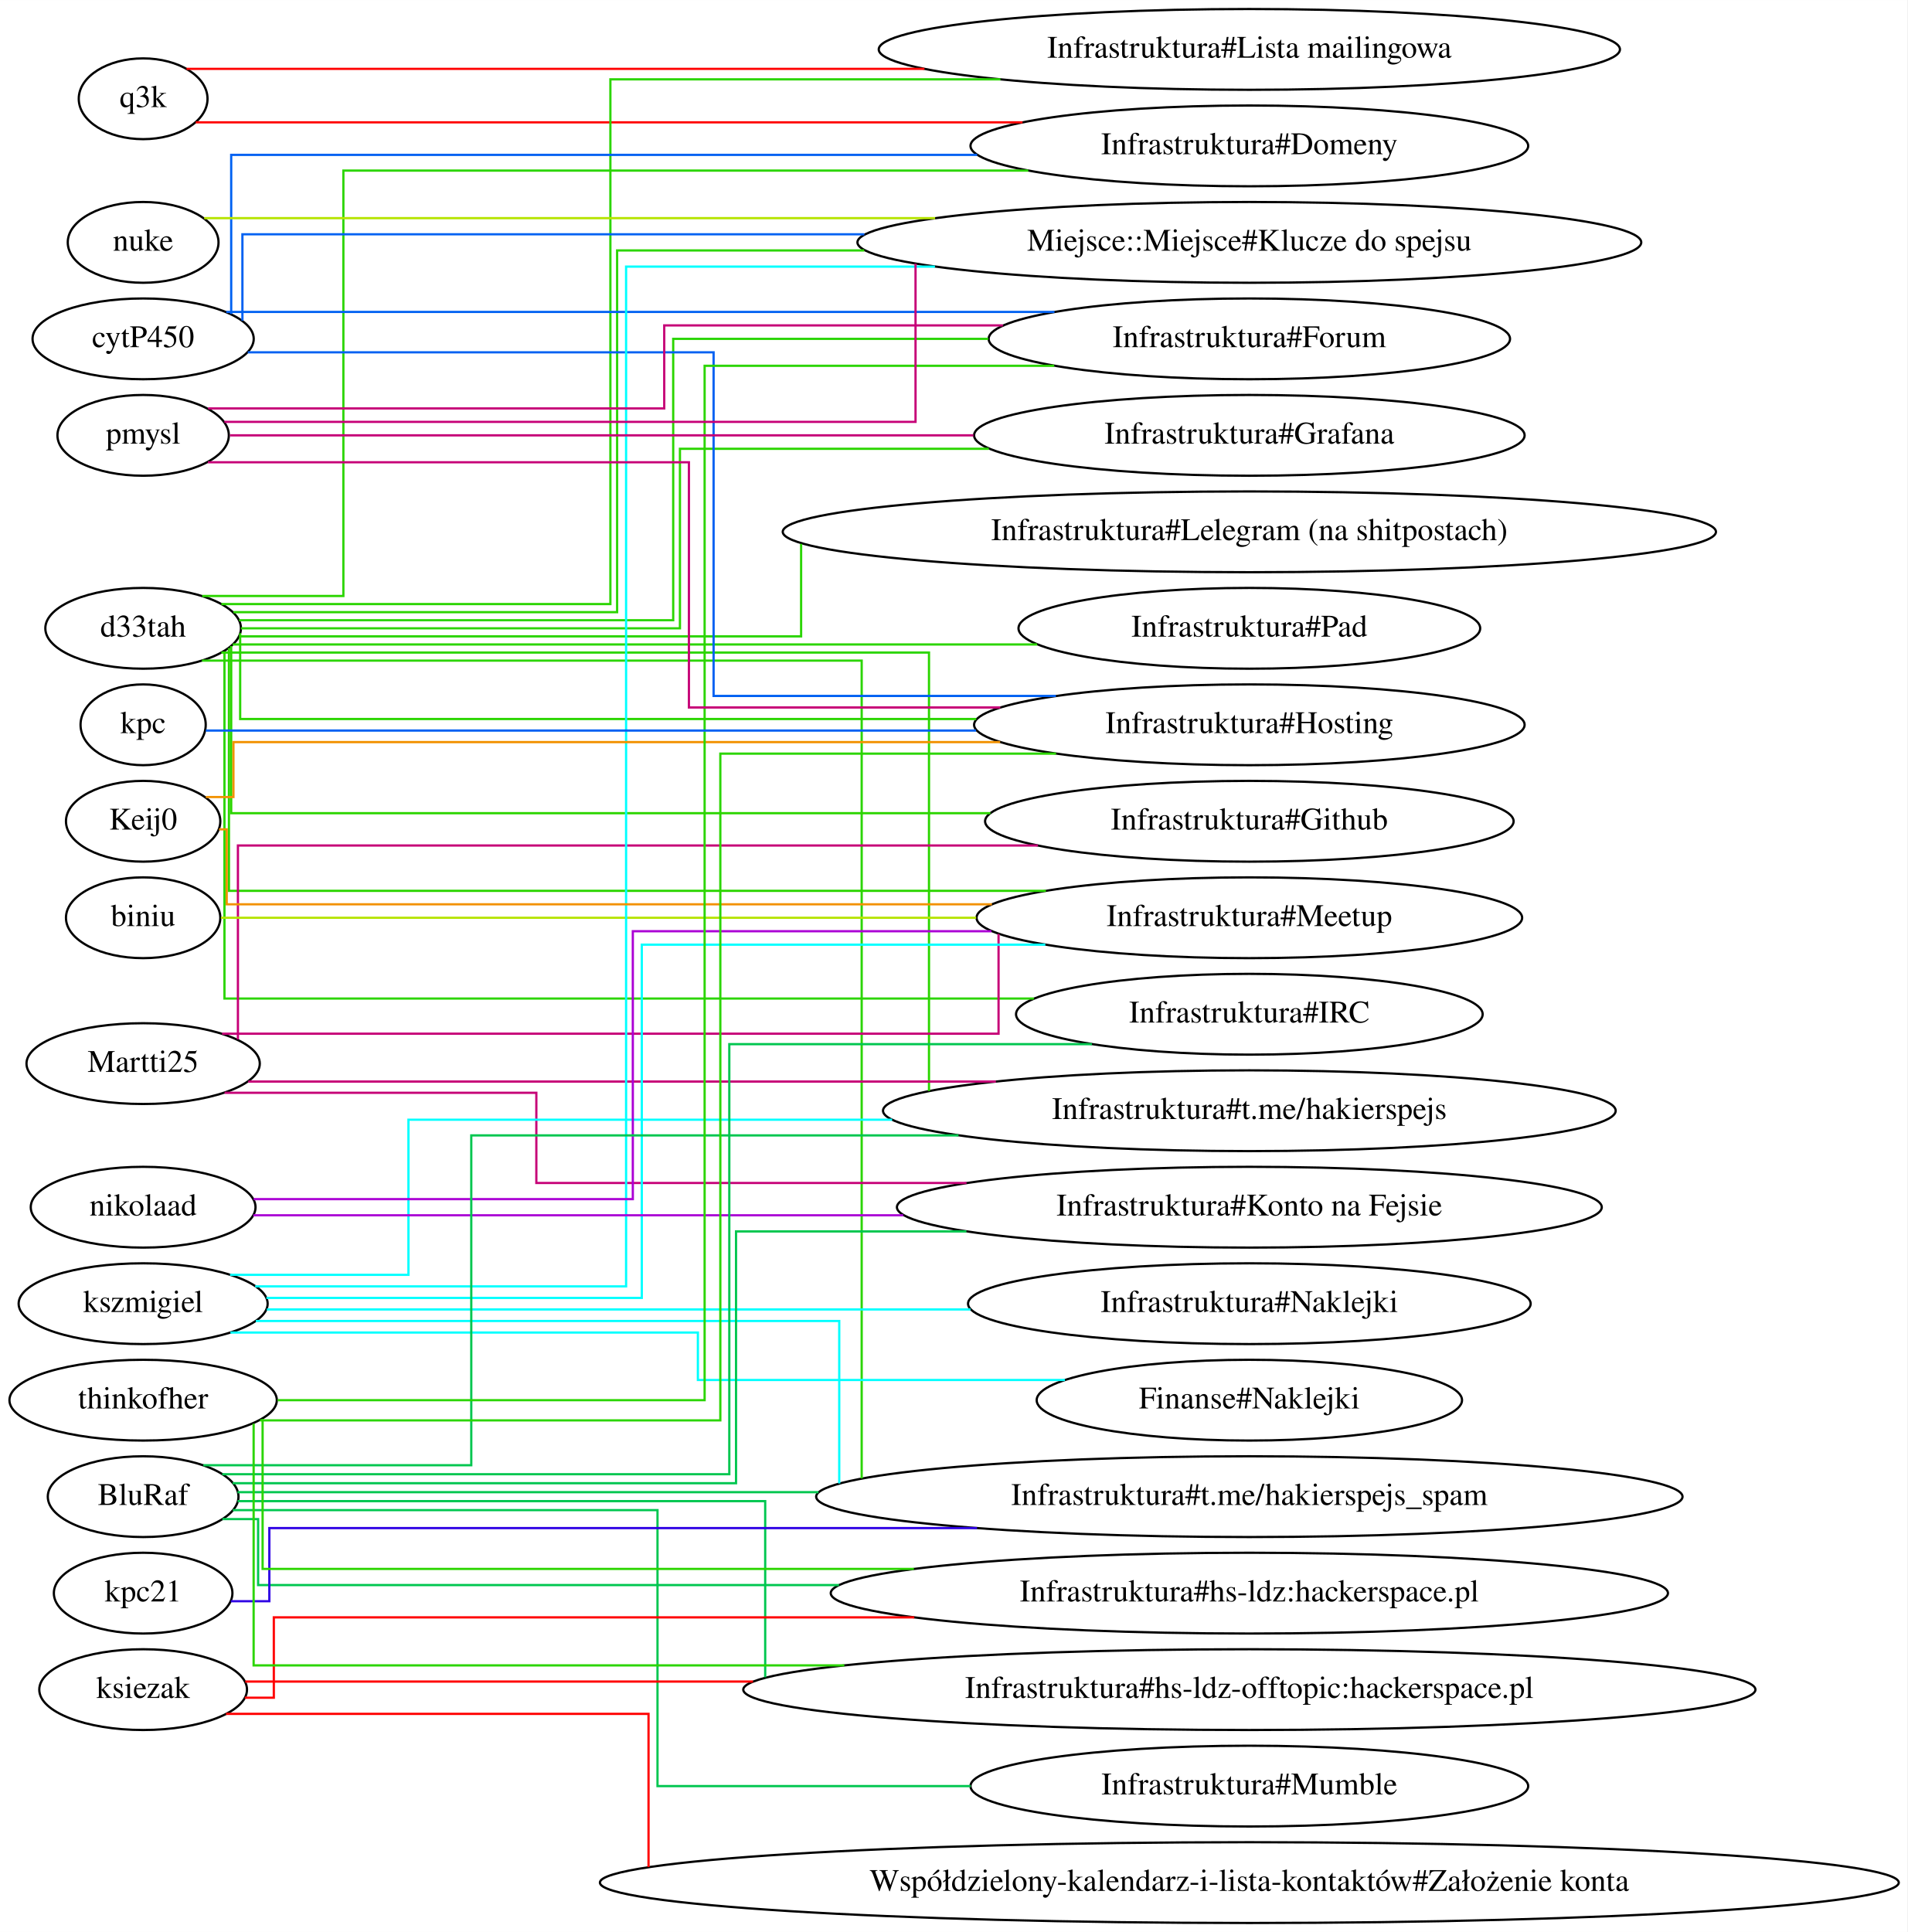
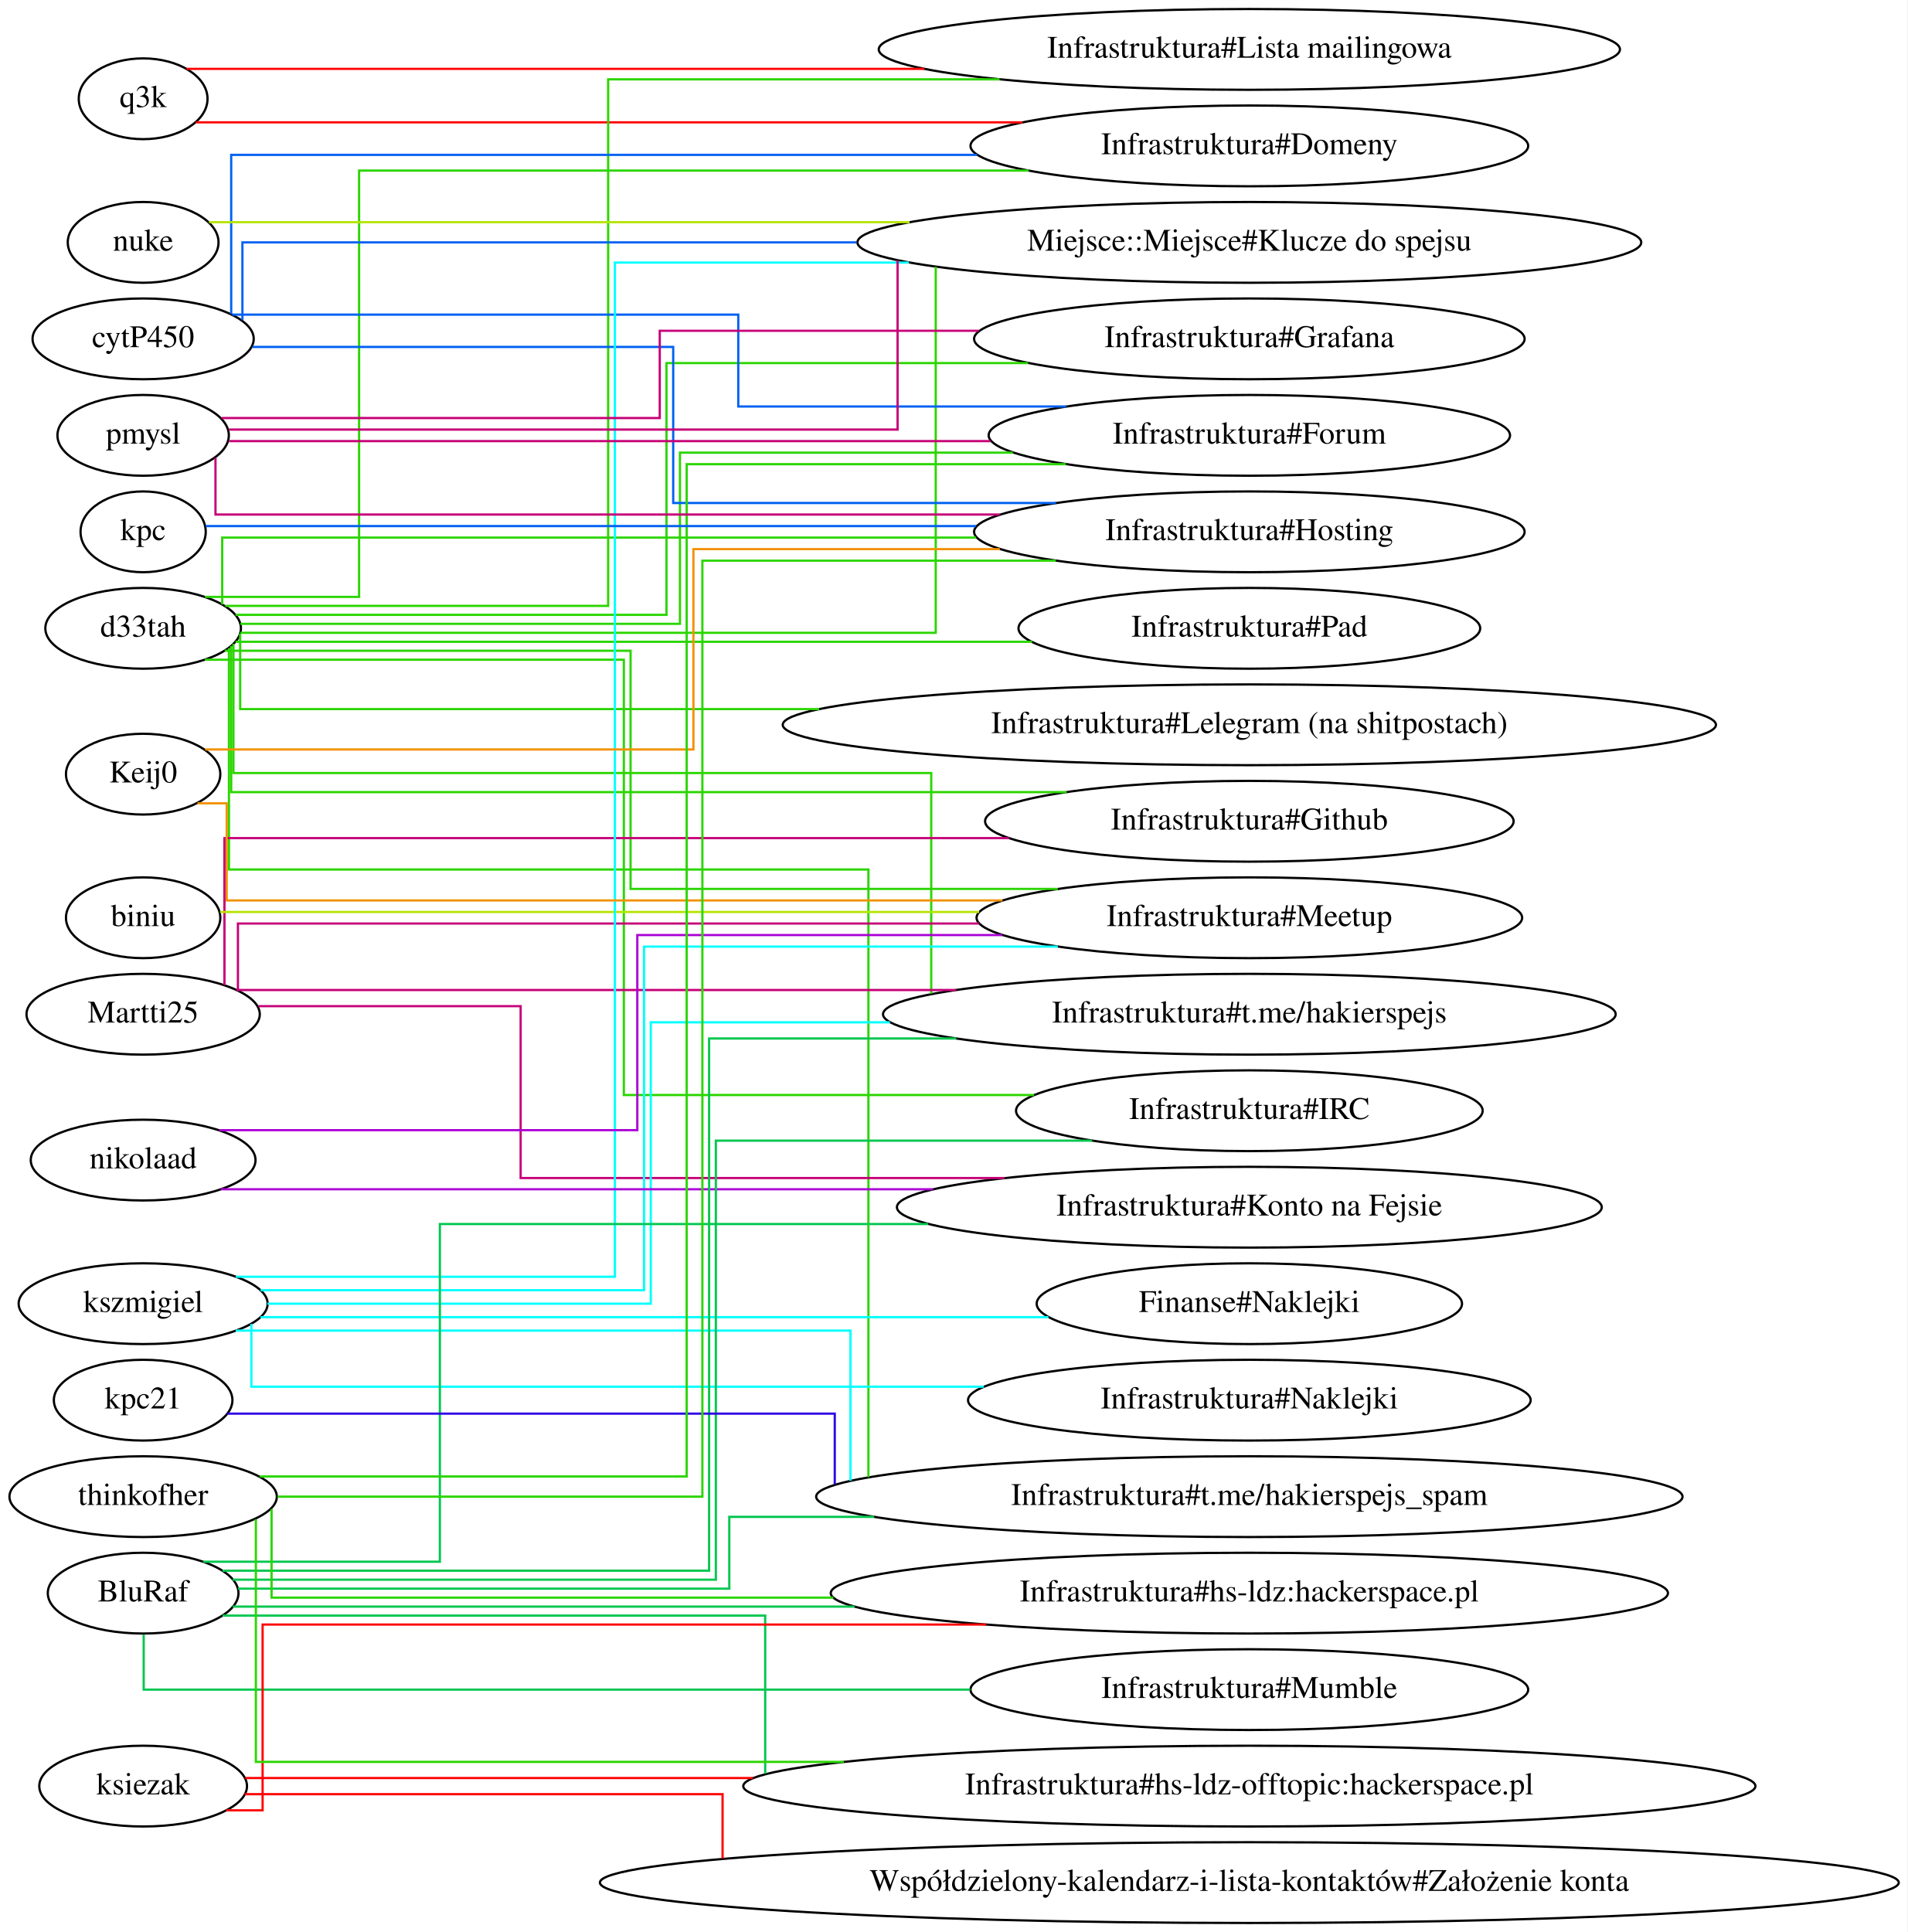
<svg xmlns="http://www.w3.org/2000/svg" width="850pt" height="861pt" viewBox="0.00 0.00 850.04 861.00">
  <g id="graph0" class="graph" transform="scale(1 1) rotate(0) translate(4 857)">
    <polygon fill="#ffffff" stroke="transparent" points="-4,4 -4,-857 846.038,-857 846.038,4 -4,4" />
    <g id="node1" class="node">
      <ellipse fill="none" stroke="#000000" cx="59.795" cy="-813" rx="28.695" ry="18" />
      <text text-anchor="middle" x="59.795" y="-809.3" font-family="Times,serif" font-size="14.00" fill="#000000">q3k</text>
    </g>
    <g id="node2" class="node">
      <ellipse fill="none" stroke="#000000" cx="552.814" cy="-835" rx="165.171" ry="18" />
      <text text-anchor="middle" x="552.814" y="-831.3" font-family="Times,serif" font-size="14.00" fill="#000000">Infrastruktura#Lista mailingowa</text>
    </g>
    <g id="edge1" class="edge">
      <path fill="none" stroke="#ff0000" d="M79.122,-826.333C133.154,-826.333 289.575,-826.333 408.012,-826.333" />
    </g>
    <g id="node3" class="node">
      <ellipse fill="none" stroke="#000000" cx="552.814" cy="-792" rx="124.278" ry="18" />
      <text text-anchor="middle" x="552.814" y="-788.3" font-family="Times,serif" font-size="14.00" fill="#000000">Infrastruktura#Domeny</text>
    </g>
    <g id="edge2" class="edge">
      <path fill="none" stroke="#ff0000" d="M83.242,-802.5C148.354,-802.5 334.301,-802.5 451.726,-802.5" />
    </g>
    <g id="node4" class="node">
      <ellipse fill="none" stroke="#000000" cx="59.795" cy="-577" rx="43.592" ry="18" />
      <text text-anchor="middle" x="59.795" y="-573.3" font-family="Times,serif" font-size="14.00" fill="#000000">d33tah</text>
    </g>
+     <g id="edge3" class="edge">
+       <path fill="none" stroke="#2bd500" d="M96.369,-587C155.864,-587 267.038,-587 267.038,-587 267.038,-587 267.038,-821.667 267.038,-821.667 267.038,-821.667 361.266,-821.667 441.507,-821.667" />
+     </g>
+     <g id="edge9" class="edge">
+       <path fill="none" stroke="#2bd500" d="M87.374,-591C115.814,-591 156.038,-591 156.038,-591 156.038,-591 156.038,-781 156.038,-781 156.038,-781 336.976,-781 454.479,-781" />
+     </g>
+     <g id="node5" class="node">
+       <ellipse fill="none" stroke="#000000" cx="552.814" cy="-448" rx="121.578" ry="18" />
+       <text text-anchor="middle" x="552.814" y="-444.3" font-family="Times,serif" font-size="14.00" fill="#000000">Infrastruktura#Meetup</text>
+     </g>
+     <g id="edge4" class="edge">
+       <path fill="none" stroke="#2bd500" d="M96.156,-567C158,-567 277.038,-567 277.038,-567 277.038,-567 277.038,-460.857 277.038,-460.857 277.038,-460.857 386.453,-460.857 467.445,-460.857" />
+     </g>
+     <g id="node6" class="node">
+       <ellipse fill="none" stroke="#000000" cx="552.814" cy="-405" rx="163.271" ry="18" />
+       <text text-anchor="middle" x="552.814" y="-401.3" font-family="Times,serif" font-size="14.00" fill="#000000">Infrastruktura#t.me/hakierspejs</text>
+     </g>
    <g id="edge5" class="edge">
-       <path fill="none" stroke="#2bd500" d="M94.65,-587.8C153.932,-587.8 268.038,-587.8 268.038,-587.8 268.038,-587.8 268.038,-821.667 268.038,-821.667 268.038,-821.667 361.936,-821.667 441.897,-821.667" />
-     </g>
-     <g id="edge14" class="edge">
-       <path fill="none" stroke="#2bd500" d="M86.088,-591.4C112.412,-591.4 149.038,-591.4 149.038,-591.4 149.038,-591.4 149.038,-781 149.038,-781 149.038,-781 334.769,-781 454.297,-781" />
-     </g>
-     <g id="node5" class="node">
+       <path fill="none" stroke="#2bd500" d="M100.038,-570.097C100.038,-553.458 100.038,-512.5 100.038,-512.5 100.038,-512.5 411.038,-512.5 411.038,-512.5 411.038,-512.5 411.038,-440.162 411.038,-414.165" />
+     </g>
+     <g id="node7" class="node">
+       <ellipse fill="none" stroke="#000000" cx="552.814" cy="-620" rx="122.678" ry="18" />
+       <text text-anchor="middle" x="552.814" y="-616.3" font-family="Times,serif" font-size="14.00" fill="#000000">Infrastruktura#Hosting</text>
+     </g>
+     <g id="edge6" class="edge">
+       <path fill="none" stroke="#2bd500" d="M95.038,-587.622C95.038,-599.6 95.038,-617.429 95.038,-617.429 95.038,-617.429 295.426,-617.429 431.04,-617.429" />
+     </g>
+     <g id="node8" class="node">
+       <ellipse fill="none" stroke="#000000" cx="552.814" cy="-534" rx="207.963" ry="18" />
+       <text text-anchor="middle" x="552.814" y="-530.3" font-family="Times,serif" font-size="14.00" fill="#000000">Infrastruktura#Lelegram (na shitpostach)</text>
+     </g>
+     <g id="edge7" class="edge">
+       <path fill="none" stroke="#2bd500" d="M103.038,-574.638C103.038,-566.629 103.038,-541 103.038,-541 103.038,-541 238.757,-541 361.09,-541" />
+     </g>
+     <g id="node9" class="node">
+       <ellipse fill="none" stroke="#000000" cx="552.814" cy="-706" rx="122.678" ry="18" />
+       <text text-anchor="middle" x="552.814" y="-702.3" font-family="Times,serif" font-size="14.00" fill="#000000">Infrastruktura#Grafana</text>
+     </g>
+     <g id="edge8" class="edge">
+       <path fill="none" stroke="#2bd500" d="M100.957,-583C167.917,-583 293.038,-583 293.038,-583 293.038,-583 293.038,-695.2 293.038,-695.2 293.038,-695.2 380.745,-695.2 454.233,-695.2" />
+     </g>
+     <g id="node10" class="node">
+       <ellipse fill="none" stroke="#000000" cx="552.814" cy="-362" rx="103.981" ry="18" />
+       <text text-anchor="middle" x="552.814" y="-358.3" font-family="Times,serif" font-size="14.00" fill="#000000">Infrastruktura#IRC</text>
+     </g>
+     <g id="edge10" class="edge">
+       <path fill="none" stroke="#2bd500" d="M87.365,-563C145.228,-563 274.038,-563 274.038,-563 274.038,-563 274.038,-369 274.038,-369 274.038,-369 376.235,-369 456.875,-369" />
+     </g>
+     <g id="node11" class="node">
      <ellipse fill="none" stroke="#000000" cx="552.814" cy="-749" rx="174.669" ry="18" />
      <text text-anchor="middle" x="552.814" y="-745.3" font-family="Times,serif" font-size="14.00" fill="#000000">Miejsce::Miejsce#Klucze do spejsu</text>
    </g>
-     <g id="edge3" class="edge">
-       <path fill="none" stroke="#2bd500" d="M100.025,-584.2C161.315,-584.2 271.038,-584.2 271.038,-584.2 271.038,-584.2 271.038,-745.4 271.038,-745.4 271.038,-745.4 322.356,-745.4 381.19,-745.4" />
-     </g>
-     <g id="node6" class="node">
-       <ellipse fill="none" stroke="#000000" cx="552.814" cy="-448" rx="121.578" ry="18" />
-       <text text-anchor="middle" x="552.814" y="-444.3" font-family="Times,serif" font-size="14.00" fill="#000000">Infrastruktura#Meetup</text>
-     </g>
-     <g id="edge4" class="edge">
-       <path fill="none" stroke="#2bd500" d="M98.038,-568.206C98.038,-540.996 98.038,-460 98.038,-460 98.038,-460 329.478,-460 462.149,-460" />
-     </g>
-     <g id="node7" class="node">
+     <g id="edge11" class="edge">
+       <path fill="none" stroke="#2bd500" d="M103.109,-575C197.435,-575 413.038,-575 413.038,-575 413.038,-575 413.038,-700.023 413.038,-738.115" />
+     </g>
+     <g id="node12" class="node">
+       <ellipse fill="none" stroke="#000000" cx="552.814" cy="-663" rx="116.18" ry="18" />
+       <text text-anchor="middle" x="552.814" y="-659.3" font-family="Times,serif" font-size="14.00" fill="#000000">Infrastruktura#Forum</text>
+     </g>
+     <g id="edge12" class="edge">
+       <path fill="none" stroke="#2bd500" d="M103.12,-579C172.063,-579 299.038,-579 299.038,-579 299.038,-579 299.038,-655.286 299.038,-655.286 299.038,-655.286 377.67,-655.286 447.395,-655.286" />
+     </g>
+     <g id="node13" class="node">
+       <ellipse fill="none" stroke="#000000" cx="552.814" cy="-491" rx="117.779" ry="18" />
+       <text text-anchor="middle" x="552.814" y="-487.3" font-family="Times,serif" font-size="14.00" fill="#000000">Infrastruktura#Github</text>
+     </g>
+     <g id="edge13" class="edge">
+       <path fill="none" stroke="#2bd500" d="M99.038,-569.188C99.038,-550.356 99.038,-504 99.038,-504 99.038,-504 340.842,-504 471.426,-504" />
+     </g>
+     <g id="node14" class="node">
      <ellipse fill="none" stroke="#000000" cx="552.814" cy="-190" rx="193.066" ry="18" />
      <text text-anchor="middle" x="552.814" y="-186.3" font-family="Times,serif" font-size="14.00" fill="#000000">Infrastruktura#t.me/hakierspejs_spam</text>
    </g>
-     <g id="edge6" class="edge">
-       <path fill="none" stroke="#2bd500" d="M86.002,-562.6C162.485,-562.6 380.038,-562.6 380.038,-562.6 380.038,-562.6 380.038,-252.618 380.038,-198.129" />
-     </g>
-     <g id="node8" class="node">
-       <ellipse fill="none" stroke="#000000" cx="552.814" cy="-620" rx="207.963" ry="18" />
-       <text text-anchor="middle" x="552.814" y="-616.3" font-family="Times,serif" font-size="14.00" fill="#000000">Infrastruktura#Lelegram (na shitpostach)</text>
-     </g>
-     <g id="edge7" class="edge">
-       <path fill="none" stroke="#2bd500" d="M102.749,-573.4C184.2,-573.4 353.038,-573.4 353.038,-573.4 353.038,-573.4 353.038,-602.414 353.038,-614.654" />
-     </g>
-     <g id="node9" class="node">
-       <ellipse fill="none" stroke="#000000" cx="552.814" cy="-362" rx="163.271" ry="18" />
-       <text text-anchor="middle" x="552.814" y="-358.3" font-family="Times,serif" font-size="14.00" fill="#000000">Infrastruktura#t.me/hakierspejs</text>
-     </g>
-     <g id="edge8" class="edge">
-       <path fill="none" stroke="#2bd500" d="M94.658,-566.2C183.248,-566.2 410.038,-566.2 410.038,-566.2 410.038,-566.2 410.038,-409.859 410.038,-370.774" />
-     </g>
-     <g id="node10" class="node">
-       <ellipse fill="none" stroke="#000000" cx="552.814" cy="-663" rx="122.678" ry="18" />
-       <text text-anchor="middle" x="552.814" y="-659.3" font-family="Times,serif" font-size="14.00" fill="#000000">Infrastruktura#Grafana</text>
-     </g>
-     <g id="edge9" class="edge">
-       <path fill="none" stroke="#2bd500" d="M103.397,-577C172.403,-577 299.038,-577 299.038,-577 299.038,-577 299.038,-657 299.038,-657 299.038,-657 369.873,-657 436.695,-657" />
-     </g>
-     <g id="node11" class="node">
-       <ellipse fill="none" stroke="#000000" cx="552.814" cy="-706" rx="116.18" ry="18" />
-       <text text-anchor="middle" x="552.814" y="-702.3" font-family="Times,serif" font-size="14.00" fill="#000000">Infrastruktura#Forum</text>
-     </g>
-     <g id="edge10" class="edge">
-       <path fill="none" stroke="#2bd500" d="M102.577,-580.6C170.655,-580.6 296.038,-580.6 296.038,-580.6 296.038,-580.6 296.038,-706 296.038,-706 296.038,-706 368.507,-706 436.447,-706" />
-     </g>
-     <g id="node12" class="node">
+     <g id="edge14" class="edge">
+       <path fill="none" stroke="#2bd500" d="M98.038,-568.203C98.038,-542.529 98.038,-469.5 98.038,-469.5 98.038,-469.5 383.038,-469.5 383.038,-469.5 383.038,-469.5 383.038,-245.848 383.038,-198.671" />
+     </g>
+     <g id="node15" class="node">
      <ellipse fill="none" stroke="#000000" cx="552.814" cy="-577" rx="102.882" ry="18" />
      <text text-anchor="middle" x="552.814" y="-573.3" font-family="Times,serif" font-size="14.00" fill="#000000">Infrastruktura#Pad</text>
    </g>
-     <g id="edge11" class="edge">
-       <path fill="none" stroke="#2bd500" d="M99.723,-569.8C177.206,-569.8 349.847,-569.8 458.24,-569.8" />
-     </g>
-     <g id="node13" class="node">
-       <ellipse fill="none" stroke="#000000" cx="552.814" cy="-405" rx="103.981" ry="18" />
-       <text text-anchor="middle" x="552.814" y="-401.3" font-family="Times,serif" font-size="14.00" fill="#000000">Infrastruktura#IRC</text>
-     </g>
-     <g id="edge12" class="edge">
-       <path fill="none" stroke="#2bd500" d="M96.038,-566.678C96.038,-530.556 96.038,-412 96.038,-412 96.038,-412 322.803,-412 456.78,-412" />
-     </g>
-     <g id="node14" class="node">
-       <ellipse fill="none" stroke="#000000" cx="552.814" cy="-491" rx="117.779" ry="18" />
-       <text text-anchor="middle" x="552.814" y="-487.3" font-family="Times,serif" font-size="14.00" fill="#000000">Infrastruktura#Github</text>
-     </g>
-     <g id="edge13" class="edge">
-       <path fill="none" stroke="#2bd500" d="M99.038,-569.099C99.038,-548.475 99.038,-494.6 99.038,-494.6 99.038,-494.6 302.987,-494.6 437.427,-494.6" />
-     </g>
-     <g id="node15" class="node">
-       <ellipse fill="none" stroke="#000000" cx="552.814" cy="-534" rx="122.678" ry="18" />
-       <text text-anchor="middle" x="552.814" y="-530.3" font-family="Times,serif" font-size="14.00" fill="#000000">Infrastruktura#Hosting</text>
-     </g>
    <g id="edge15" class="edge">
-       <path fill="none" stroke="#2bd500" d="M103.038,-574.826C103.038,-566.429 103.038,-536.571 103.038,-536.571 103.038,-536.571 297.895,-536.571 431.098,-536.571" />
+       <path fill="none" stroke="#2bd500" d="M100.981,-571C178.51,-571 348.017,-571 455.949,-571" />
    </g>
    <g id="node16" class="node">
      <ellipse fill="none" stroke="#000000" cx="59.795" cy="-706" rx="49.291" ry="18" />
      <text text-anchor="middle" x="59.795" y="-702.3" font-family="Times,serif" font-size="14.00" fill="#000000">cytP450</text>
    </g>
+     <g id="edge16" class="edge">
+       <path fill="none" stroke="#0061f2" d="M99.038,-717.059C99.038,-739.441 99.038,-788 99.038,-788 99.038,-788 297.089,-788 431.508,-788" />
+     </g>
    <g id="edge17" class="edge">
-       <path fill="none" stroke="#0061f2" d="M99.038,-717.059C99.038,-739.441 99.038,-788 99.038,-788 99.038,-788 297.089,-788 431.508,-788" />
+       <path fill="none" stroke="#0061f2" d="M108.458,-702.4C177.615,-702.4 296.038,-702.4 296.038,-702.4 296.038,-702.4 296.038,-632.857 296.038,-632.857 296.038,-632.857 392.001,-632.857 466.597,-632.857" />
    </g>
    <g id="edge18" class="edge">
-       <path fill="none" stroke="#0061f2" d="M104.038,-714.117C104.038,-727.468 104.038,-752.6 104.038,-752.6 104.038,-752.6 254.539,-752.6 381.23,-752.6" />
-     </g>
-     <g id="edge16" class="edge">
-       <path fill="none" stroke="#0061f2" d="M96.851,-718C174.67,-718 356.895,-718 465.955,-718" />
+       <path fill="none" stroke="#0061f2" d="M104.038,-714.291C104.038,-726.786 104.038,-749 104.038,-749 104.038,-749 251.76,-749 377.699,-749" />
    </g>
    <g id="edge19" class="edge">
-       <path fill="none" stroke="#0061f2" d="M106.427,-700C179.825,-700 314.038,-700 314.038,-700 314.038,-700 314.038,-546.857 314.038,-546.857 314.038,-546.857 398.216,-546.857 466.61,-546.857" />
+       <path fill="none" stroke="#0061f2" d="M99.504,-716.8C173.498,-716.8 325.038,-716.8 325.038,-716.8 325.038,-716.8 325.038,-675.857 325.038,-675.857 325.038,-675.857 405.867,-675.857 471.225,-675.857" />
    </g>
    <g id="node17" class="node">
-       <ellipse fill="none" stroke="#000000" cx="59.795" cy="-383" rx="51.991" ry="18" />
-       <text text-anchor="middle" x="59.795" y="-379.3" font-family="Times,serif" font-size="14.00" fill="#000000">Martti25</text>
+       <ellipse fill="none" stroke="#000000" cx="59.795" cy="-405" rx="51.991" ry="18" />
+       <text text-anchor="middle" x="59.795" y="-401.3" font-family="Times,serif" font-size="14.00" fill="#000000">Martti25</text>
    </g>
    <g id="edge21" class="edge">
-       <path fill="none" stroke="#c60077" d="M94.978,-396.333C189.358,-396.333 441.038,-396.333 441.038,-396.333 441.038,-396.333 441.038,-426.619 441.038,-440.816" />
-     </g>
-     <g id="edge22" class="edge">
-       <path fill="none" stroke="#c60077" d="M106.621,-375C182.516,-375 334.497,-375 439.856,-375" />
+       <path fill="none" stroke="#c60077" d="M102.038,-415.622C102.038,-427.6 102.038,-445.429 102.038,-445.429 102.038,-445.429 298.78,-445.429 432.31,-445.429" />
+     </g>
+     <g id="edge20" class="edge">
+       <path fill="none" stroke="#c60077" d="M101.404,-415.8C171.397,-415.8 315.49,-415.8 422.141,-415.8" />
    </g>
    <g id="edge23" class="edge">
-       <path fill="none" stroke="#c60077" d="M102.038,-393.774C102.038,-419.081 102.038,-480.2 102.038,-480.2 102.038,-480.2 326.445,-480.2 458.591,-480.2" />
+       <path fill="none" stroke="#c60077" d="M96.038,-417.963C96.038,-440.259 96.038,-483.5 96.038,-483.5 96.038,-483.5 310.711,-483.5 445.72,-483.5" />
    </g>
    <g id="node18" class="node">
      <ellipse fill="none" stroke="#000000" cx="552.814" cy="-319" rx="157.072" ry="18" />
      <text text-anchor="middle" x="552.814" y="-315.3" font-family="Times,serif" font-size="14.00" fill="#000000">Infrastruktura#Konto na Fejsie</text>
    </g>
-     <g id="edge20" class="edge">
-       <path fill="none" stroke="#c60077" d="M96.105,-370C147.435,-370 235.038,-370 235.038,-370 235.038,-370 235.038,-329.8 235.038,-329.8 235.038,-329.8 338.043,-329.8 426.764,-329.8" />
+     <g id="edge22" class="edge">
+       <path fill="none" stroke="#c60077" d="M111.187,-408.6C160.665,-408.6 228.038,-408.6 228.038,-408.6 228.038,-408.6 228.038,-332 228.038,-332 228.038,-332 349.414,-332 443.765,-332" />
    </g>
    <g id="node19" class="node">
      <ellipse fill="none" stroke="#000000" cx="59.795" cy="-448" rx="34.394" ry="18" />
      <text text-anchor="middle" x="59.795" y="-444.3" font-family="Times,serif" font-size="14.00" fill="#000000">biniu</text>
    </g>
    <g id="edge24" class="edge">
-       <path fill="none" stroke="#b6e400" d="M94.463,-448C163.286,-448 320.086,-448 431.067,-448" />
+       <path fill="none" stroke="#b6e400" d="M94.071,-450.571C162.967,-450.571 321.146,-450.571 432.413,-450.571" />
    </g>
    <g id="node20" class="node">
      <ellipse fill="none" stroke="#000000" cx="59.795" cy="-276" rx="55.491" ry="18" />
      <text text-anchor="middle" x="59.795" y="-272.3" font-family="Times,serif" font-size="14.00" fill="#000000">kszmigiel</text>
    </g>
    <g id="edge25" class="edge">
-       <path fill="none" stroke="#00ffff" d="M109.717,-283.714C173.302,-283.714 275.038,-283.714 275.038,-283.714 275.038,-283.714 275.038,-738.2 275.038,-738.2 275.038,-738.2 343.671,-738.2 412.705,-738.2" />
+       <path fill="none" stroke="#00ffff" d="M112.135,-282C178.119,-282 283.038,-282 283.038,-282 283.038,-282 283.038,-435.143 283.038,-435.143 283.038,-435.143 388.419,-435.143 467.455,-435.143" />
    </g>
    <g id="edge26" class="edge">
-       <path fill="none" stroke="#00ffff" d="M114.731,-278.571C180.544,-278.571 282.038,-278.571 282.038,-278.571 282.038,-278.571 282.038,-436 282.038,-436 282.038,-436 383.233,-436 461.896,-436" />
+       <path fill="none" stroke="#00ffff" d="M115.14,-276C182.119,-276 286.038,-276 286.038,-276 286.038,-276 286.038,-401.4 286.038,-401.4 286.038,-401.4 335.967,-401.4 392.625,-401.4" />
+     </g>
+     <g id="edge28" class="edge">
+       <path fill="none" stroke="#00ffff" d="M101.081,-288C162.31,-288 270.038,-288 270.038,-288 270.038,-288 270.038,-740 270.038,-740 270.038,-740 333.997,-740 401.079,-740" />
+     </g>
+     <g id="edge29" class="edge">
+       <path fill="none" stroke="#00ffff" d="M101.007,-264C186.458,-264 375.038,-264 375.038,-264 375.038,-264 375.038,-215.617 375.038,-197.095" />
+     </g>
+     <g id="node21" class="node">
+       <ellipse fill="none" stroke="#000000" cx="552.814" cy="-276" rx="94.783" ry="18" />
+       <text text-anchor="middle" x="552.814" y="-272.3" font-family="Times,serif" font-size="14.00" fill="#000000">Finanse#Naklejki</text>
    </g>
    <g id="edge27" class="edge">
-       <path fill="none" stroke="#00ffff" d="M109.986,-268.286C197.791,-268.286 370.038,-268.286 370.038,-268.286 370.038,-268.286 370.038,-214.09 370.038,-195.884" />
-     </g>
-     <g id="edge29" class="edge">
-       <path fill="none" stroke="#00ffff" d="M98.512,-288.857C132.997,-288.857 178.038,-288.857 178.038,-288.857 178.038,-288.857 178.038,-358 178.038,-358 178.038,-358 291.529,-358 393.603,-358" />
-     </g>
-     <g id="node21" class="node">
-       <ellipse fill="none" stroke="#000000" cx="552.814" cy="-276" rx="125.378" ry="18" />
-       <text text-anchor="middle" x="552.814" y="-272.3" font-family="Times,serif" font-size="14.00" fill="#000000">Infrastruktura#Naklejki</text>
-     </g>
-     <g id="edge28" class="edge">
-       <path fill="none" stroke="#00ffff" d="M114.915,-273.429C190.297,-273.429 327.681,-273.429 428.529,-273.429" />
+       <path fill="none" stroke="#00ffff" d="M112.09,-270C195.729,-270 360.604,-270 463.274,-270" />
    </g>
    <g id="node22" class="node">
-       <ellipse fill="none" stroke="#000000" cx="552.814" cy="-233" rx="94.783" ry="18" />
-       <text text-anchor="middle" x="552.814" y="-229.3" font-family="Times,serif" font-size="14.00" fill="#000000">Finanse#Naklejki</text>
+       <ellipse fill="none" stroke="#000000" cx="552.814" cy="-233" rx="125.378" ry="18" />
+       <text text-anchor="middle" x="552.814" y="-229.3" font-family="Times,serif" font-size="14.00" fill="#000000">Infrastruktura#Naklejki</text>
    </g>
    <g id="edge30" class="edge">
-       <path fill="none" stroke="#00ffff" d="M98.698,-263.143C168.326,-263.143 307.038,-263.143 307.038,-263.143 307.038,-263.143 307.038,-242 307.038,-242 307.038,-242 399.183,-242 470.632,-242" />
+       <path fill="none" stroke="#00ffff" d="M108.038,-267.043C108.038,-256.093 108.038,-239 108.038,-239 108.038,-239 302.735,-239 434.498,-239" />
    </g>
    <g id="node23" class="node">
-       <ellipse fill="none" stroke="#000000" cx="59.795" cy="-319" rx="50.091" ry="18" />
-       <text text-anchor="middle" x="59.795" y="-315.3" font-family="Times,serif" font-size="14.00" fill="#000000">nikolaad</text>
+       <ellipse fill="none" stroke="#000000" cx="59.795" cy="-340" rx="50.091" ry="18" />
+       <text text-anchor="middle" x="59.795" y="-336.3" font-family="Times,serif" font-size="14.00" fill="#000000">nikolaad</text>
    </g>
    <g id="edge32" class="edge">
-       <path fill="none" stroke="#ab00d5" d="M109.045,-322.6C173.413,-322.6 278.038,-322.6 278.038,-322.6 278.038,-322.6 278.038,-442 278.038,-442 278.038,-442 362.581,-442 437.876,-442" />
+       <path fill="none" stroke="#ab00d5" d="M93.725,-353.333C155.505,-353.333 280.038,-353.333 280.038,-353.333 280.038,-353.333 280.038,-440.286 280.038,-440.286 280.038,-440.286 366.946,-440.286 442.652,-440.286" />
    </g>
    <g id="edge31" class="edge">
-       <path fill="none" stroke="#ab00d5" d="M108.87,-315.4C175.849,-315.4 298.95,-315.4 398.563,-315.4" />
+       <path fill="none" stroke="#ab00d5" d="M94.463,-327C159.396,-327 302.639,-327 411.831,-327" />
    </g>
    <g id="node24" class="node">
-       <ellipse fill="none" stroke="#000000" cx="59.795" cy="-491" rx="34.394" ry="18" />
-       <text text-anchor="middle" x="59.795" y="-487.3" font-family="Times,serif" font-size="14.00" fill="#000000">Keij0</text>
+       <ellipse fill="none" stroke="#000000" cx="59.795" cy="-512" rx="34.394" ry="18" />
+       <text text-anchor="middle" x="59.795" y="-508.3" font-family="Times,serif" font-size="14.00" fill="#000000">Keij0</text>
    </g>
    <g id="edge34" class="edge">
-       <path fill="none" stroke="#f29100" d="M93.601,-487.4C95.729,-487.4 97.038,-487.4 97.038,-487.4 97.038,-487.4 97.038,-454 97.038,-454 97.038,-454 303.082,-454 438.096,-454" />
+       <path fill="none" stroke="#f29100" d="M84.012,-499C91.126,-499 97.038,-499 97.038,-499 97.038,-499 97.038,-455.714 97.038,-455.714 97.038,-455.714 307.898,-455.714 442.774,-455.714" />
    </g>
    <g id="edge33" class="edge">
-       <path fill="none" stroke="#f29100" d="M87.745,-501.8C94.612,-501.8 100.038,-501.8 100.038,-501.8 100.038,-501.8 100.038,-526.286 100.038,-526.286 100.038,-526.286 307.709,-526.286 441.762,-526.286" />
+       <path fill="none" stroke="#f29100" d="M87.451,-523C151.588,-523 305.038,-523 305.038,-523 305.038,-523 305.038,-612.286 305.038,-612.286 305.038,-612.286 375.74,-612.286 441.609,-612.286" />
    </g>
    <g id="node25" class="node">
-       <ellipse fill="none" stroke="#000000" cx="59.795" cy="-190" rx="42.494" ry="18" />
-       <text text-anchor="middle" x="59.795" y="-186.3" font-family="Times,serif" font-size="14.00" fill="#000000">BluRaf</text>
+       <ellipse fill="none" stroke="#000000" cx="59.795" cy="-147" rx="42.494" ry="18" />
+       <text text-anchor="middle" x="59.795" y="-143.3" font-family="Times,serif" font-size="14.00" fill="#000000">BluRaf</text>
    </g>
    <g id="edge35" class="edge">
-       <path fill="none" stroke="#00c64f" d="M101.829,-192C159.172,-192 265.677,-192 360.791,-192" />
-     </g>
-     <g id="edge37" class="edge">
-       <path fill="none" stroke="#00c64f" d="M86.618,-204C128.837,-204 206.038,-204 206.038,-204 206.038,-204 206.038,-351 206.038,-351 206.038,-351 324.697,-351 423.194,-351" />
+       <path fill="none" stroke="#00c64f" d="M95.134,-157C164.555,-157 312.038,-157 312.038,-157 312.038,-157 312.038,-394.2 312.038,-394.2 312.038,-394.2 365.606,-394.2 422.209,-394.2" />
+     </g>
+     <g id="edge39" class="edge">
+       <path fill="none" stroke="#00c64f" d="M99.677,-153C171.464,-153 315.038,-153 315.038,-153 315.038,-153 315.038,-348.667 315.038,-348.667 315.038,-348.667 412.621,-348.667 482.759,-348.667" />
+     </g>
+     <g id="edge41" class="edge">
+       <path fill="none" stroke="#00c64f" d="M102.058,-149C175.996,-149 321.038,-149 321.038,-149 321.038,-149 321.038,-181 321.038,-181 321.038,-181 349.052,-181 385.601,-181" />
    </g>
    <g id="edge40" class="edge">
-       <path fill="none" stroke="#00c64f" d="M95.027,-200C166.335,-200 321.038,-200 321.038,-200 321.038,-200 321.038,-391.667 321.038,-391.667 321.038,-391.667 414.427,-391.667 482.644,-391.667" />
-     </g>
-     <g id="edge38" class="edge">
-       <path fill="none" stroke="#00c64f" d="M99.641,-196C173.459,-196 324.038,-196 324.038,-196 324.038,-196 324.038,-308.2 324.038,-308.2 324.038,-308.2 373.68,-308.2 426.715,-308.2" />
+       <path fill="none" stroke="#00c64f" d="M86.556,-161C125.198,-161 192.038,-161 192.038,-161 192.038,-161 192.038,-311.5 192.038,-311.5 192.038,-311.5 308.981,-311.5 409.707,-311.5" />
    </g>
    <g id="node26" class="node">
+       <ellipse fill="none" stroke="#000000" cx="552.814" cy="-61" rx="225.56" ry="18" />
+       <text text-anchor="middle" x="552.814" y="-57.3" font-family="Times,serif" font-size="14.00" fill="#000000">Infrastruktura#hs-ldz-offtopic:hackerspace.pl</text>
+     </g>
+     <g id="edge36" class="edge">
+       <path fill="none" stroke="#00c64f" d="M95.189,-137C169.931,-137 337.038,-137 337.038,-137 337.038,-137 337.038,-83.892 337.038,-66.466" />
+     </g>
+     <g id="node27" class="node">
      <ellipse fill="none" stroke="#000000" cx="552.814" cy="-147" rx="186.567" ry="18" />
      <text text-anchor="middle" x="552.814" y="-143.3" font-family="Times,serif" font-size="14.00" fill="#000000">Infrastruktura#hs-ldz:hackerspace.pl</text>
    </g>
-     <g id="edge36" class="edge">
-       <path fill="none" stroke="#00c64f" d="M95.105,-180C103.981,-180 111.038,-180 111.038,-180 111.038,-180 111.038,-150.6 111.038,-150.6 111.038,-150.6 248.402,-150.6 369.938,-150.6" />
-     </g>
-     <g id="node27" class="node">
-       <ellipse fill="none" stroke="#000000" cx="552.814" cy="-104" rx="225.56" ry="18" />
-       <text text-anchor="middle" x="552.814" y="-100.3" font-family="Times,serif" font-size="14.00" fill="#000000">Infrastruktura#hs-ldz-offtopic:hackerspace.pl</text>
-     </g>
-     <g id="edge39" class="edge">
-       <path fill="none" stroke="#00c64f" d="M101.902,-188C179.46,-188 337.038,-188 337.038,-188 337.038,-188 337.038,-128.199 337.038,-109.511" />
+     <g id="edge37" class="edge">
+       <path fill="none" stroke="#00c64f" d="M99.723,-141C159.726,-141 276.797,-141 376.903,-141" />
    </g>
    <g id="node28" class="node">
-       <ellipse fill="none" stroke="#000000" cx="552.814" cy="-61" rx="124.278" ry="18" />
-       <text text-anchor="middle" x="552.814" y="-57.3" font-family="Times,serif" font-size="14.00" fill="#000000">Infrastruktura#Mumble</text>
-     </g>
-     <g id="edge41" class="edge">
-       <path fill="none" stroke="#00c64f" d="M99.726,-184C165.406,-184 289.038,-184 289.038,-184 289.038,-184 289.038,-61 289.038,-61 289.038,-61 360.235,-61 428.65,-61" />
+       <ellipse fill="none" stroke="#000000" cx="552.814" cy="-104" rx="124.278" ry="18" />
+       <text text-anchor="middle" x="552.814" y="-100.3" font-family="Times,serif" font-size="14.00" fill="#000000">Infrastruktura#Mumble</text>
+     </g>
+     <g id="edge38" class="edge">
+       <path fill="none" stroke="#00c64f" d="M60.038,-128.515C60.038,-116.86 60.038,-104 60.038,-104 60.038,-104 282.485,-104 428.466,-104" />
    </g>
    <g id="node29" class="node">
-       <ellipse fill="none" stroke="#000000" cx="59.795" cy="-147" rx="39.794" ry="18" />
-       <text text-anchor="middle" x="59.795" y="-143.3" font-family="Times,serif" font-size="14.00" fill="#000000">kpc21</text>
+       <ellipse fill="none" stroke="#000000" cx="59.795" cy="-233" rx="39.794" ry="18" />
+       <text text-anchor="middle" x="59.795" y="-229.3" font-family="Times,serif" font-size="14.00" fill="#000000">kpc21</text>
    </g>
    <g id="edge42" class="edge">
-       <path fill="none" stroke="#2e00e4" d="M98.858,-143.4C108.455,-143.4 116.038,-143.4 116.038,-143.4 116.038,-143.4 116.038,-176 116.038,-176 116.038,-176 302.187,-176 431.438,-176" />
+       <path fill="none" stroke="#2e00e4" d="M97.283,-227C179.431,-227 368.038,-227 368.038,-227 368.038,-227 368.038,-205.752 368.038,-195.459" />
    </g>
    <g id="node30" class="node">
-       <ellipse fill="none" stroke="#000000" cx="59.795" cy="-104" rx="46.292" ry="18" />
-       <text text-anchor="middle" x="59.795" y="-100.3" font-family="Times,serif" font-size="14.00" fill="#000000">ksiezak</text>
+       <ellipse fill="none" stroke="#000000" cx="59.795" cy="-61" rx="46.292" ry="18" />
+       <text text-anchor="middle" x="59.795" y="-57.3" font-family="Times,serif" font-size="14.00" fill="#000000">ksiezak</text>
    </g>
    <g id="edge44" class="edge">
-       <path fill="none" stroke="#ff0000" d="M105.112,-100.4C112.631,-100.4 118.038,-100.4 118.038,-100.4 118.038,-100.4 118.038,-136.2 118.038,-136.2 118.038,-136.2 277.681,-136.2 403.493,-136.2" />
+       <path fill="none" stroke="#ff0000" d="M105.293,-64.6C157.379,-64.6 246.513,-64.6 331.587,-64.6" />
    </g>
    <g id="edge45" class="edge">
-       <path fill="none" stroke="#ff0000" d="M105.293,-107.6C157.379,-107.6 246.513,-107.6 331.587,-107.6" />
+       <path fill="none" stroke="#ff0000" d="M96.774,-50.2C105.859,-50.2 113.038,-50.2 113.038,-50.2 113.038,-50.2 113.038,-133 113.038,-133 113.038,-133 305.262,-133 435.54,-133" />
    </g>
    <g id="node31" class="node">
      <ellipse fill="none" stroke="#000000" cx="552.814" cy="-18" rx="289.449" ry="18" />
      <text text-anchor="middle" x="552.814" y="-14.3" font-family="Times,serif" font-size="14.00" fill="#000000">Współdzielony-kalendarz-i-lista-kontaktów#Założenie konta</text>
    </g>
    <g id="edge43" class="edge">
-       <path fill="none" stroke="#ff0000" d="M96.737,-93.2C160.638,-93.2 285.038,-93.2 285.038,-93.2 285.038,-93.2 285.038,-43.556 285.038,-24.94" />
+       <path fill="none" stroke="#ff0000" d="M105.073,-57.4C179.136,-57.4 318.038,-57.4 318.038,-57.4 318.038,-57.4 318.038,-40.432 318.038,-28.766" />
    </g>
    <g id="node32" class="node">
-       <ellipse fill="none" stroke="#000000" cx="59.795" cy="-233" rx="59.59" ry="18" />
-       <text text-anchor="middle" x="59.795" y="-229.3" font-family="Times,serif" font-size="14.00" fill="#000000">thinkofher</text>
+       <ellipse fill="none" stroke="#000000" cx="59.795" cy="-190" rx="59.59" ry="18" />
+       <text text-anchor="middle" x="59.795" y="-186.3" font-family="Times,serif" font-size="14.00" fill="#000000">thinkofher</text>
+     </g>
+     <g id="edge47" class="edge">
+       <path fill="none" stroke="#2bd500" d="M119.812,-190C193.563,-190 309.038,-190 309.038,-190 309.038,-190 309.038,-607.143 309.038,-607.143 309.038,-607.143 396.398,-607.143 466.524,-607.143" />
+     </g>
+     <g id="edge48" class="edge">
+       <path fill="none" stroke="#2bd500" d="M111.762,-199C182.941,-199 302.038,-199 302.038,-199 302.038,-199 302.038,-650.143 302.038,-650.143 302.038,-650.143 397.866,-650.143 471.047,-650.143" />
    </g>
    <g id="edge46" class="edge">
-       <path fill="none" stroke="#2bd500" d="M119.734,-233C193.767,-233 310.038,-233 310.038,-233 310.038,-233 310.038,-694 310.038,-694 310.038,-694 396.19,-694 465.852,-694" />
-     </g>
-     <g id="edge47" class="edge">
-       <path fill="none" stroke="#2bd500" d="M111.852,-224C187.019,-224 317.038,-224 317.038,-224 317.038,-224 317.038,-521.143 317.038,-521.143 317.038,-521.143 399.34,-521.143 466.692,-521.143" />
-     </g>
-     <g id="edge48" class="edge">
-       <path fill="none" stroke="#2bd500" d="M113.038,-224.665C113.038,-205.086 113.038,-157.8 113.038,-157.8 113.038,-157.8 275.82,-157.8 403.312,-157.8" />
+       <path fill="none" stroke="#2bd500" d="M110.038,-179.922C110.038,-151.338 110.038,-71.8 110.038,-71.8 110.038,-71.8 249.649,-71.8 372.081,-71.8" />
    </g>
    <g id="edge49" class="edge">
-       <path fill="none" stroke="#2bd500" d="M109.038,-222.511C109.038,-193.583 109.038,-114.8 109.038,-114.8 109.038,-114.8 249.452,-114.8 372.313,-114.8" />
+       <path fill="none" stroke="#2bd500" d="M117.038,-184.482C117.038,-172.466 117.038,-145 117.038,-145 117.038,-145 248.767,-145 367.374,-145" />
    </g>
    <g id="node33" class="node">
-       <ellipse fill="none" stroke="#000000" cx="59.795" cy="-534" rx="27.895" ry="18" />
-       <text text-anchor="middle" x="59.795" y="-530.3" font-family="Times,serif" font-size="14.00" fill="#000000">kpc</text>
+       <ellipse fill="none" stroke="#000000" cx="59.795" cy="-620" rx="27.895" ry="18" />
+       <text text-anchor="middle" x="59.795" y="-616.3" font-family="Times,serif" font-size="14.00" fill="#000000">kpc</text>
    </g>
    <g id="edge50" class="edge">
-       <path fill="none" stroke="#0061f2" d="M87.714,-531.429C152.491,-531.429 316.219,-531.429 430.993,-531.429" />
+       <path fill="none" stroke="#0061f2" d="M87.714,-622.571C152.491,-622.571 316.219,-622.571 430.993,-622.571" />
    </g>
    <g id="node34" class="node">
      <ellipse fill="none" stroke="#000000" cx="59.795" cy="-663" rx="38.194" ry="18" />
      <text text-anchor="middle" x="59.795" y="-659.3" font-family="Times,serif" font-size="14.00" fill="#000000">pmysl</text>
    </g>
    <g id="edge52" class="edge">
-       <path fill="none" stroke="#c60077" d="M95.984,-669C184.367,-669 404.038,-669 404.038,-669 404.038,-669 404.038,-718.318 404.038,-739.509" />
+       <path fill="none" stroke="#c60077" d="M92.038,-652.983C92.038,-642.551 92.038,-627.714 92.038,-627.714 92.038,-627.714 305.211,-627.714 441.567,-627.714" />
+     </g>
+     <g id="edge51" class="edge">
+       <path fill="none" stroke="#c60077" d="M94.764,-670.714C159.174,-670.714 290.038,-670.714 290.038,-670.714 290.038,-670.714 290.038,-709.6 290.038,-709.6 290.038,-709.6 363.114,-709.6 432.193,-709.6" />
+     </g>
+     <g id="edge53" class="edge">
+       <path fill="none" stroke="#c60077" d="M98.039,-665.571C186.168,-665.571 396.038,-665.571 396.038,-665.571 396.038,-665.571 396.038,-720.119 396.038,-741" />
    </g>
    <g id="edge54" class="edge">
-       <path fill="none" stroke="#c60077" d="M98.481,-663C168.965,-663 321.052,-663 429.845,-663" />
-     </g>
-     <g id="edge51" class="edge">
-       <path fill="none" stroke="#c60077" d="M88.739,-675C150.996,-675 292.038,-675 292.038,-675 292.038,-675 292.038,-712 292.038,-712 292.038,-712 371.709,-712 442.977,-712" />
-     </g>
-     <g id="edge53" class="edge">
-       <path fill="none" stroke="#c60077" d="M88.653,-651C153.086,-651 303.038,-651 303.038,-651 303.038,-651 303.038,-541.714 303.038,-541.714 303.038,-541.714 375.095,-541.714 441.804,-541.714" />
+       <path fill="none" stroke="#c60077" d="M98.071,-660.429C170.017,-660.429 328.013,-660.429 437.415,-660.429" />
    </g>
    <g id="node35" class="node">
      <ellipse fill="none" stroke="#000000" cx="59.795" cy="-749" rx="33.595" ry="18" />
      <text text-anchor="middle" x="59.795" y="-745.3" font-family="Times,serif" font-size="14.00" fill="#000000">nuke</text>
    </g>
    <g id="edge55" class="edge">
-       <path fill="none" stroke="#b6e400" d="M87.004,-759.8C147.968,-759.8 299.076,-759.8 412.776,-759.8" />
+       <path fill="none" stroke="#b6e400" d="M89.159,-758C149.38,-758 290.525,-758 401.378,-758" />
    </g>
  </g>
</svg>
